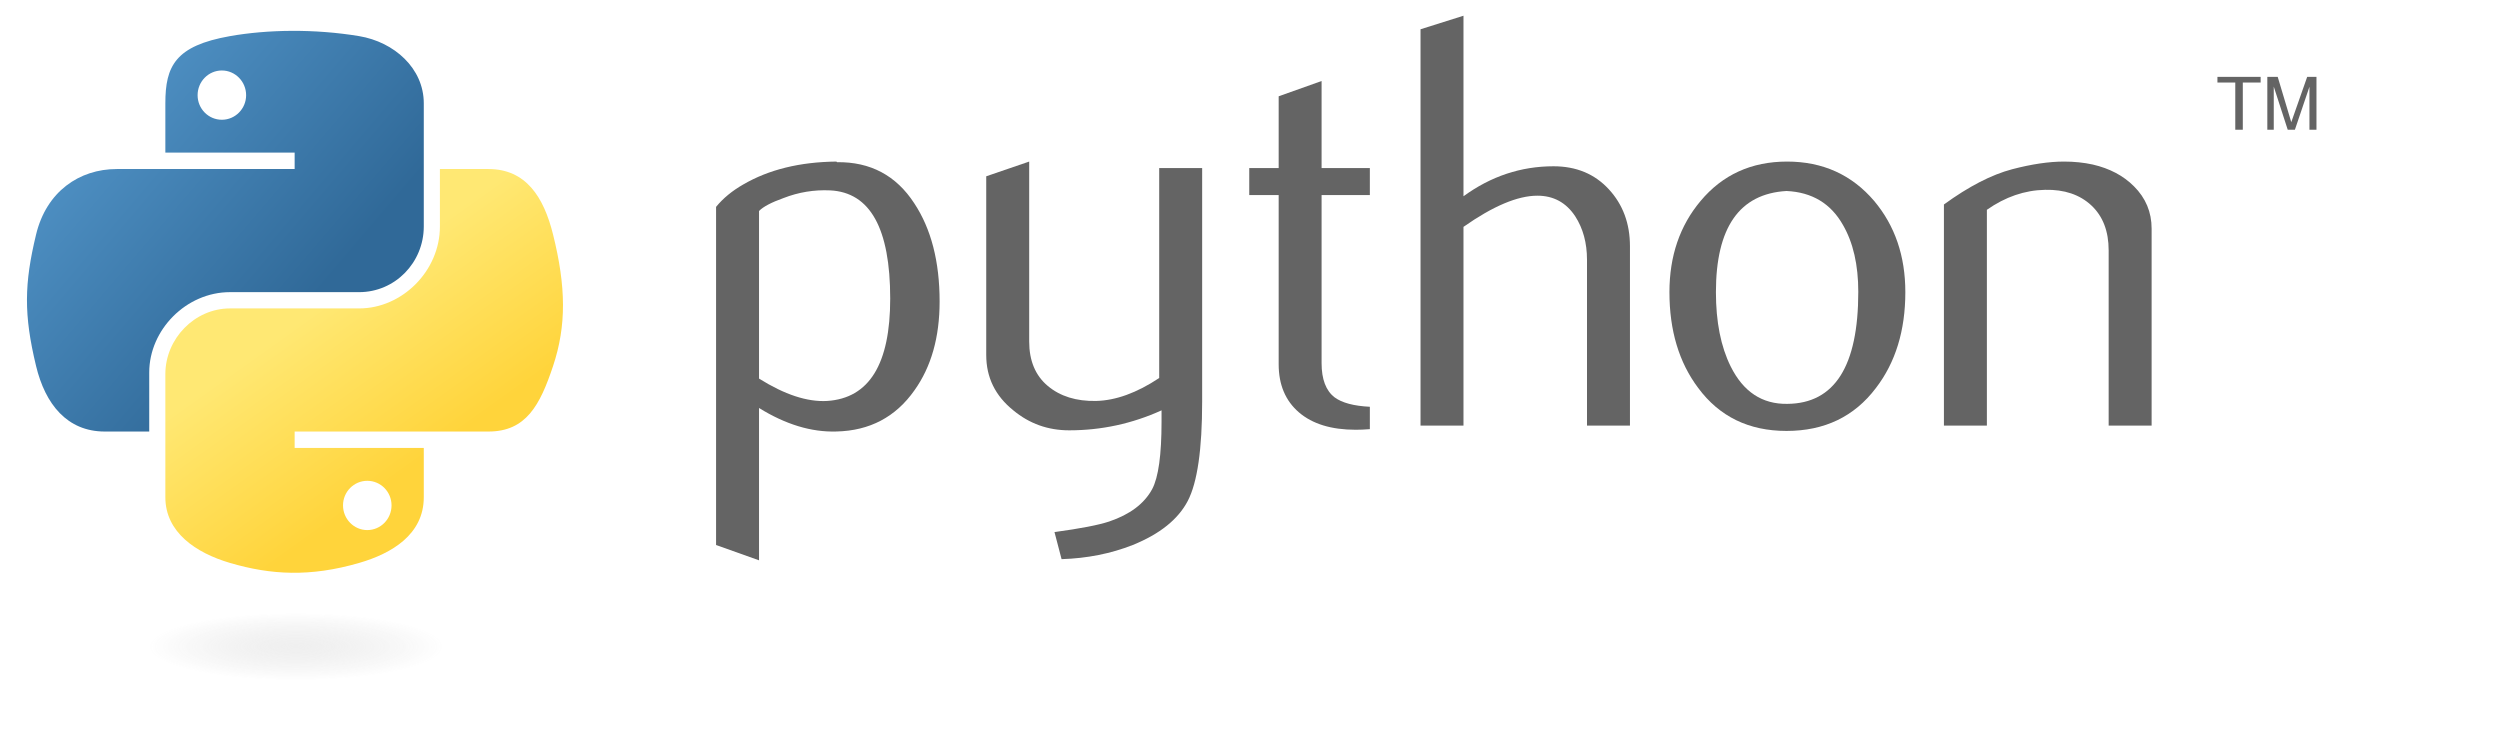
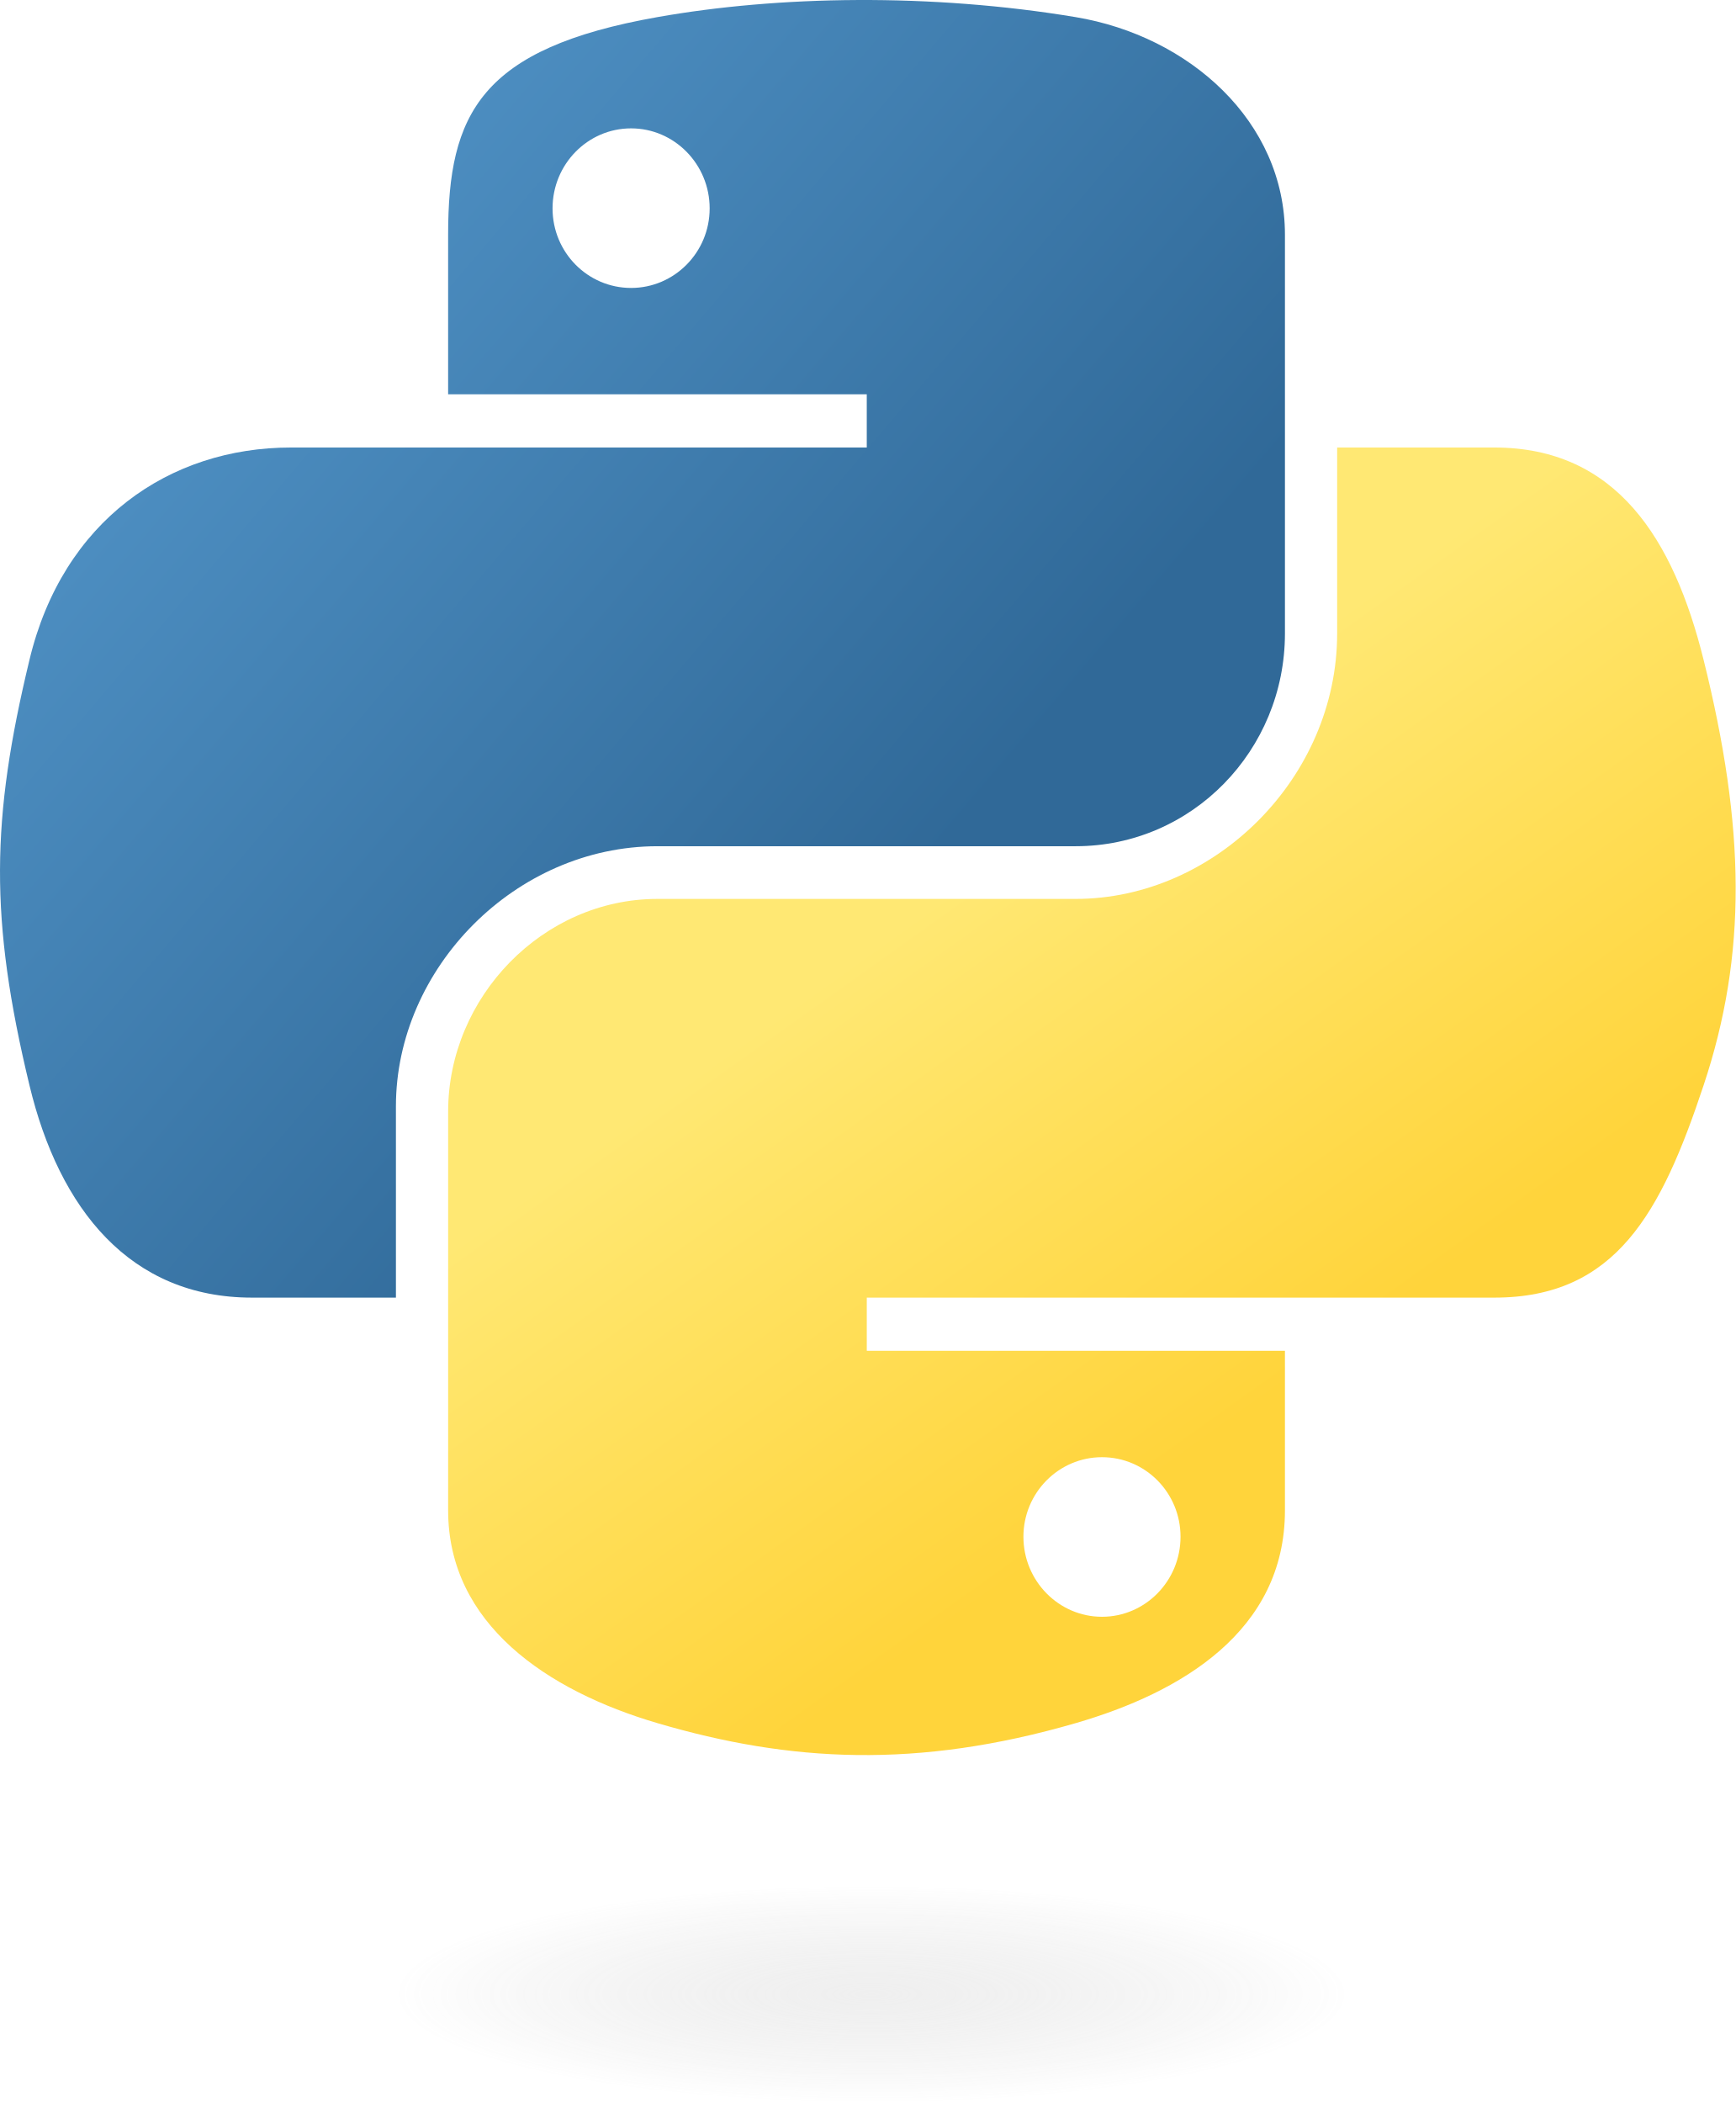
- <svg xmlns="http://www.w3.org/2000/svg" xmlns:xlink="http://www.w3.org/1999/xlink" version="1.0" id="svg2" width="388.84pt" height="115.02pt">
+ <svg xmlns="http://www.w3.org/2000/svg" xmlns:xlink="http://www.w3.org/1999/xlink" version="1.0" id="svg2" width="83.371pt" height="101.001pt">
  <defs id="defs4">
    <linearGradient id="linearGradient2795">
      <stop style="stop-color:#b8b8b8;stop-opacity:0.498;" offset="0" id="stop2797" />
      <stop style="stop-color:#7f7f7f;stop-opacity:0;" offset="1" id="stop2799" />
    </linearGradient>
    <linearGradient id="linearGradient2787">
      <stop style="stop-color:#7f7f7f;stop-opacity:0.5;" offset="0" id="stop2789" />
      <stop style="stop-color:#7f7f7f;stop-opacity:0;" offset="1" id="stop2791" />
    </linearGradient>
    <linearGradient id="linearGradient3676">
      <stop style="stop-color:#b2b2b2;stop-opacity:0.5;" offset="0" id="stop3678" />
      <stop style="stop-color:#b3b3b3;stop-opacity:0;" offset="1" id="stop3680" />
    </linearGradient>
    <linearGradient id="linearGradient3236">
      <stop style="stop-color:#f4f4f4;stop-opacity:1" offset="0" id="stop3244" />
      <stop style="stop-color:white;stop-opacity:1" offset="1" id="stop3240" />
    </linearGradient>
    <linearGradient id="linearGradient4671">
      <stop style="stop-color:#ffd43b;stop-opacity:1;" offset="0" id="stop4673" />
      <stop style="stop-color:#ffe873;stop-opacity:1" offset="1" id="stop4675" />
    </linearGradient>
    <linearGradient id="linearGradient4689">
      <stop style="stop-color:#5a9fd4;stop-opacity:1;" offset="0" id="stop4691" />
      <stop style="stop-color:#306998;stop-opacity:1;" offset="1" id="stop4693" />
    </linearGradient>
    <linearGradient x1="224.24" y1="144.757" x2="-65.309" y2="144.757" id="linearGradient2987" xlink:href="#linearGradient4671" gradientUnits="userSpaceOnUse" gradientTransform="translate(100.2702,99.61116)" />
    <linearGradient x1="172.942" y1="77.476" x2="26.67" y2="76.313" id="linearGradient2990" xlink:href="#linearGradient4689" gradientUnits="userSpaceOnUse" gradientTransform="translate(100.2702,99.61116)" />
    <linearGradient xlink:href="#linearGradient4689" id="linearGradient2587" gradientUnits="userSpaceOnUse" gradientTransform="translate(100.2702,99.61116)" x1="172.942" y1="77.476" x2="26.67" y2="76.313" />
    <linearGradient xlink:href="#linearGradient4671" id="linearGradient2589" gradientUnits="userSpaceOnUse" gradientTransform="translate(100.2702,99.61116)" x1="224.24" y1="144.757" x2="-65.309" y2="144.757" />
    <linearGradient xlink:href="#linearGradient4689" id="linearGradient2248" gradientUnits="userSpaceOnUse" gradientTransform="translate(100.2702,99.61116)" x1="172.942" y1="77.476" x2="26.67" y2="76.313" />
    <linearGradient xlink:href="#linearGradient4671" id="linearGradient2250" gradientUnits="userSpaceOnUse" gradientTransform="translate(100.2702,99.61116)" x1="224.24" y1="144.757" x2="-65.309" y2="144.757" />
    <linearGradient xlink:href="#linearGradient4671" id="linearGradient2255" gradientUnits="userSpaceOnUse" gradientTransform="matrix(0.562541,0,0,0.567972,-11.5974,-7.60954)" x1="224.24" y1="144.757" x2="-65.309" y2="144.757" />
    <linearGradient xlink:href="#linearGradient4689" id="linearGradient2258" gradientUnits="userSpaceOnUse" gradientTransform="matrix(0.562541,0,0,0.567972,-11.5974,-7.60954)" x1="172.942" y1="76.176" x2="26.67" y2="76.313" />
    <radialGradient xlink:href="#linearGradient2795" id="radialGradient2801" cx="61.519" cy="132.286" fx="61.519" fy="132.286" r="29.037" gradientTransform="matrix(1,0,0,0.177966,0,108.7434)" gradientUnits="userSpaceOnUse" />
-     <linearGradient xlink:href="#linearGradient4671" id="linearGradient1475" gradientUnits="userSpaceOnUse" gradientTransform="matrix(0.562541,0,0,0.567972,-9.399749,-5.305317)" x1="150.961" y1="192.352" x2="112.031" y2="137.273" />
-     <linearGradient xlink:href="#linearGradient4689" id="linearGradient1478" gradientUnits="userSpaceOnUse" gradientTransform="matrix(0.562541,0,0,0.567972,-9.399749,-5.305317)" x1="26.649" y1="20.604" x2="135.665" y2="114.398" />
-     <radialGradient xlink:href="#linearGradient2795" id="radialGradient1480" gradientUnits="userSpaceOnUse" gradientTransform="matrix(2.382716e-8,-0.296405,1.43676,4.683673e-7,-128.544,150.5202)" cx="61.519" cy="132.286" fx="61.519" fy="132.286" r="29.037" />
+     <linearGradient xlink:href="#linearGradient4671" id="linearGradient1475" gradientUnits="userSpaceOnUse" gradientTransform="matrix(0.562541,0,0,0.567972,-14.99112,-11.70237)" x1="150.961" y1="192.352" x2="112.031" y2="137.273" />
+     <linearGradient xlink:href="#linearGradient4689" id="linearGradient1478" gradientUnits="userSpaceOnUse" gradientTransform="matrix(0.562541,0,0,0.567972,-14.99112,-11.70237)" x1="26.649" y1="20.604" x2="135.665" y2="114.398" />
+     <radialGradient xlink:href="#linearGradient2795" id="radialGradient1480" gradientUnits="userSpaceOnUse" gradientTransform="matrix(1.7490565e-8,-0.239947,1.054668,3.7915457e-7,-83.7008,142.462)" cx="61.519" cy="132.286" fx="61.519" fy="132.286" r="29.037" />
  </defs>
-   <path id="path46" style="fill:#646464;fill-opacity:1" d="M 184.613,61.929 C 184.613,47.367 180.461,39.891 172.157,39.482 C 168.852,39.326 165.626,39.852 162.488,41.071 C 159.983,41.967 158.296,42.854 157.409,43.751 L 157.409,78.509 C 162.721,81.843 167.439,83.392 171.552,83.149 C 180.256,82.574 184.613,75.507 184.613,61.929 z M 194.858,62.534 C 194.858,69.932 193.123,76.072 189.633,80.956 C 185.744,86.482 180.354,89.328 173.463,89.484 C 168.268,89.65 162.916,88.022 157.409,84.611 L 157.409,116.201 L 148.5,113.024 L 148.5,42.903 C 149.963,41.11 151.844,39.57 154.125,38.263 C 159.427,35.174 165.87,33.585 173.453,33.507 L 173.58,33.634 C 180.51,33.546 185.851,36.392 189.604,42.162 C 193.103,47.455 194.858,54.239 194.858,62.534 z " />
-   <path id="path48" style="fill:#646464;fill-opacity:1" d="M 249.305,83.266 C 249.305,93.188 248.311,100.06 246.322,103.881 C 244.324,107.702 240.523,110.753 234.908,113.024 C 230.357,114.817 225.434,115.792 220.151,115.957 L 218.68,110.343 C 224.05,109.612 227.832,108.881 230.025,108.15 C 234.343,106.688 237.306,104.446 238.934,101.444 C 240.24,98.998 240.883,94.329 240.883,87.418 L 240.883,85.098 C 234.791,87.866 228.407,89.241 221.73,89.241 C 217.344,89.241 213.475,87.866 210.141,85.098 C 206.398,82.086 204.527,78.265 204.527,73.636 L 204.527,36.558 L 213.436,33.507 L 213.436,70.828 C 213.436,74.815 214.722,77.885 217.295,80.039 C 219.869,82.194 223.202,83.227 227.286,83.149 C 231.37,83.061 235.747,81.482 240.396,78.392 L 240.396,34.852 L 249.305,34.852 L 249.305,83.266 z " />
-   <path id="path50" style="fill:#646464;fill-opacity:1" d="M 284.082,88.997 C 283.02,89.085 282.045,89.124 281.149,89.124 C 276.109,89.124 272.181,87.925 269.374,85.517 C 266.577,83.11 265.173,79.786 265.173,75.546 L 265.173,40.457 L 259.071,40.457 L 259.071,34.852 L 265.173,34.852 L 265.173,19.968 L 274.072,16.8 L 274.072,34.852 L 284.082,34.852 L 284.082,40.457 L 274.072,40.457 L 274.072,75.302 C 274.072,78.646 274.969,81.014 276.762,82.398 C 278.302,83.539 280.749,84.192 284.082,84.357 L 284.082,88.997 z " />
-   <path id="path52" style="fill:#646464;fill-opacity:1" d="M 338.023,88.266 L 329.114,88.266 L 329.114,53.878 C 329.114,50.379 328.295,47.367 326.668,44.852 C 324.786,42.006 322.174,40.583 318.821,40.583 C 314.737,40.583 309.63,42.737 303.499,47.046 L 303.499,88.266 L 294.59,88.266 L 294.59,6.069 L 303.499,3.262 L 303.499,40.7 C 309.191,36.558 315.41,34.482 322.164,34.482 C 326.882,34.482 330.703,36.07 333.627,39.238 C 336.561,42.406 338.023,46.354 338.023,51.071 L 338.023,88.266 L 338.023,88.266 z " />
-   <path id="path54" style="fill:#646464;fill-opacity:1" d="M 385.374,60.526 C 385.374,54.931 384.312,50.311 382.197,46.656 C 379.682,42.201 375.773,39.852 370.49,39.609 C 360.724,40.174 355.85,47.172 355.85,60.584 C 355.85,66.735 356.864,71.871 358.911,75.994 C 361.523,81.248 365.441,83.841 370.666,83.753 C 380.471,83.675 385.374,75.936 385.374,60.526 z M 395.131,60.584 C 395.131,68.548 393.094,75.176 389.029,80.468 C 384.555,86.395 378.376,89.367 370.49,89.367 C 362.673,89.367 356.581,86.395 352.185,80.468 C 348.199,75.176 346.21,68.548 346.21,60.584 C 346.21,53.099 348.365,46.802 352.673,41.675 C 357.225,36.236 363.209,33.507 370.607,33.507 C 378.005,33.507 384.029,36.236 388.669,41.675 C 392.977,46.802 395.131,53.099 395.131,60.584 z " />
-   <path id="path56" style="fill:#646464;fill-opacity:1" d="M 446.206,88.266 L 437.297,88.266 L 437.297,51.929 C 437.297,47.942 436.098,44.833 433.7,42.591 C 431.303,40.359 428.105,39.277 424.119,39.365 C 419.889,39.443 415.863,40.827 412.042,43.507 L 412.042,88.266 L 403.133,88.266 L 403.133,42.406 C 408.26,38.673 412.978,36.236 417.286,35.096 C 421.351,34.033 424.938,33.507 428.028,33.507 C 430.143,33.507 432.131,33.712 434.002,34.121 C 437.502,34.93 440.348,36.431 442.541,38.634 C 444.987,41.071 446.206,43.995 446.206,47.416 L 446.206,88.266 z " />
-   <path style="fill:url(#linearGradient1478);fill-opacity:1" d="M 60.51,6.398 C 55.927,6.419 51.549,6.81 47.698,7.492 C 36.351,9.496 34.291,13.692 34.291,21.429 L 34.291,31.648 L 61.104,31.648 L 61.104,35.054 L 34.291,35.054 L 24.229,35.054 C 16.436,35.054 9.613,39.738 7.479,48.648 C 5.017,58.861 4.908,65.234 7.479,75.898 C 9.385,83.836 13.936,89.492 21.729,89.492 L 30.948,89.492 L 30.948,77.242 C 30.948,68.392 38.605,60.585 47.698,60.585 L 74.479,60.585 C 81.934,60.585 87.885,54.447 87.885,46.96 L 87.885,21.429 C 87.885,14.163 81.755,8.704 74.479,7.492 C 69.873,6.725 65.094,6.377 60.51,6.398 z M 46.01,14.617 C 48.78,14.617 51.041,16.915 51.041,19.742 C 51.041,22.558 48.78,24.835 46.01,24.835 C 43.231,24.835 40.979,22.558 40.979,19.742 C 40.979,16.915 43.231,14.617 46.01,14.617 z " id="path1948" />
-   <path style="fill:url(#linearGradient1475);fill-opacity:1" d="M 91.229,35.054 L 91.229,46.96 C 91.229,56.191 83.403,63.96 74.479,63.96 L 47.698,63.96 C 40.362,63.96 34.291,70.239 34.291,77.585 L 34.291,103.117 C 34.291,110.383 40.61,114.657 47.698,116.742 C 56.185,119.237 64.324,119.688 74.479,116.742 C 81.229,114.787 87.885,110.854 87.885,103.117 L 87.885,92.898 L 61.104,92.898 L 61.104,89.492 L 87.885,89.492 L 101.291,89.492 C 109.084,89.492 111.988,84.056 114.698,75.898 C 117.497,67.499 117.378,59.422 114.698,48.648 C 112.772,40.891 109.094,35.054 101.291,35.054 L 91.229,35.054 z M 76.166,99.71 C 78.946,99.71 81.198,101.988 81.198,104.804 C 81.198,107.631 78.946,109.929 76.166,109.929 C 73.397,109.929 71.135,107.631 71.135,104.804 C 71.135,101.988 73.397,99.71 76.166,99.71 z " id="path1950" />
-   <path d="M 463.554,26.909 L 465.116,26.909 L 465.116,17.113 L 468.816,17.113 L 468.816,15.945 L 459.854,15.945 L 459.854,17.113 L 463.554,17.113 L 463.554,26.909 M 470.201,26.909 L 471.536,26.909 L 471.536,17.962 L 474.432,26.908 L 475.918,26.908 L 478.936,17.993 L 478.936,26.909 L 480.392,26.909 L 480.392,15.945 L 478.466,15.945 L 475.168,25.338 L 472.355,15.945 L 470.201,15.945 L 470.201,26.909" style="font-size:15.164px;font-style:normal;font-weight:normal;line-height:125%;fill:#646464;fill-opacity:1;stroke:none;stroke-width:1px;stroke-linecap:butt;stroke-linejoin:miter;stroke-opacity:1;font-family:Bitstream Vera Sans" id="text3004" />
-   <path style="opacity:0.444;fill:url(#radialGradient1480);fill-opacity:1;fill-rule:nonzero;stroke:none;stroke-width:20;stroke-miterlimit:4;stroke-dasharray:none;stroke-opacity:1" id="path1894" d="M 110.467 132.286 A 48.948 8.607 0 1 1  12.571,132.286 A 48.948 8.607 0 1 1  110.467 132.286 z" transform="matrix(0.73406,0,0,0.809524,16.24958,27.00935)" />
+   <path style="fill:url(#linearGradient1478);fill-opacity:1" d="M 54.919,9.1927421e-4 C 50.335,0.022 45.958,0.413 42.106,1.095 30.76,3.099 28.7,7.295 28.7,15.032 v 10.219 h 26.812 v 3.406 h -26.812 -10.062 c -7.792,0 -14.616,4.684 -16.75,13.594 -2.462,10.213 -2.571,16.586 0,27.25 1.906,7.938 6.458,13.594 14.25,13.594 h 9.219 v -12.25 c 0,-8.85 7.657,-16.656 16.75,-16.656 h 26.781 c 7.455,0 13.406,-6.138 13.406,-13.625 v -25.531 c 0,-7.266 -6.13,-12.725 -13.406,-13.937 C 64.282,0.328 59.502,-0.02 54.919,9.1927421e-4 Z m -14.5,8.219 c 2.77,0 5.031,2.299 5.031,5.125 -2e-6,2.816 -2.262,5.094 -5.031,5.094 -2.779,-1e-6 -5.031,-2.277 -5.031,-5.094 -10e-7,-2.826 2.252,-5.125 5.031,-5.125 z" id="path1948" />
+   <path style="fill:url(#linearGradient1475);fill-opacity:1" d="m 85.638,28.657 v 11.906 c 0,9.231 -7.826,17 -16.75,17 h -26.781 c -7.336,0 -13.406,6.278 -13.406,13.625 v 25.531 c 0,7.266 6.319,11.54 13.406,13.625 8.487,2.496 16.626,2.947 26.781,0 6.75,-1.954 13.406,-5.888 13.406,-13.625 V 86.501 h -26.781 v -3.406 h 26.781 13.406 c 7.792,0 10.696,-5.435 13.406,-13.594 2.799,-8.399 2.68,-16.476 0,-27.25 -1.926,-7.757 -5.604,-13.594 -13.406,-13.594 z m -15.062,64.656 c 2.779,3e-6 5.031,2.277 5.031,5.094 -2e-6,2.826 -2.252,5.125 -5.031,5.125 -2.77,0 -5.031,-2.299 -5.031,-5.125 2e-6,-2.816 2.262,-5.094 5.031,-5.094 z" id="path1950" />
+   <ellipse style="opacity:0.444;fill:url(#radialGradient1480);fill-opacity:1;fill-rule:nonzero;stroke:none;stroke-width:15.417;stroke-miterlimit:4;stroke-dasharray:none;stroke-opacity:1" id="path1894" cx="55.817" cy="127.701" rx="35.931" ry="6.967" />
</svg>
